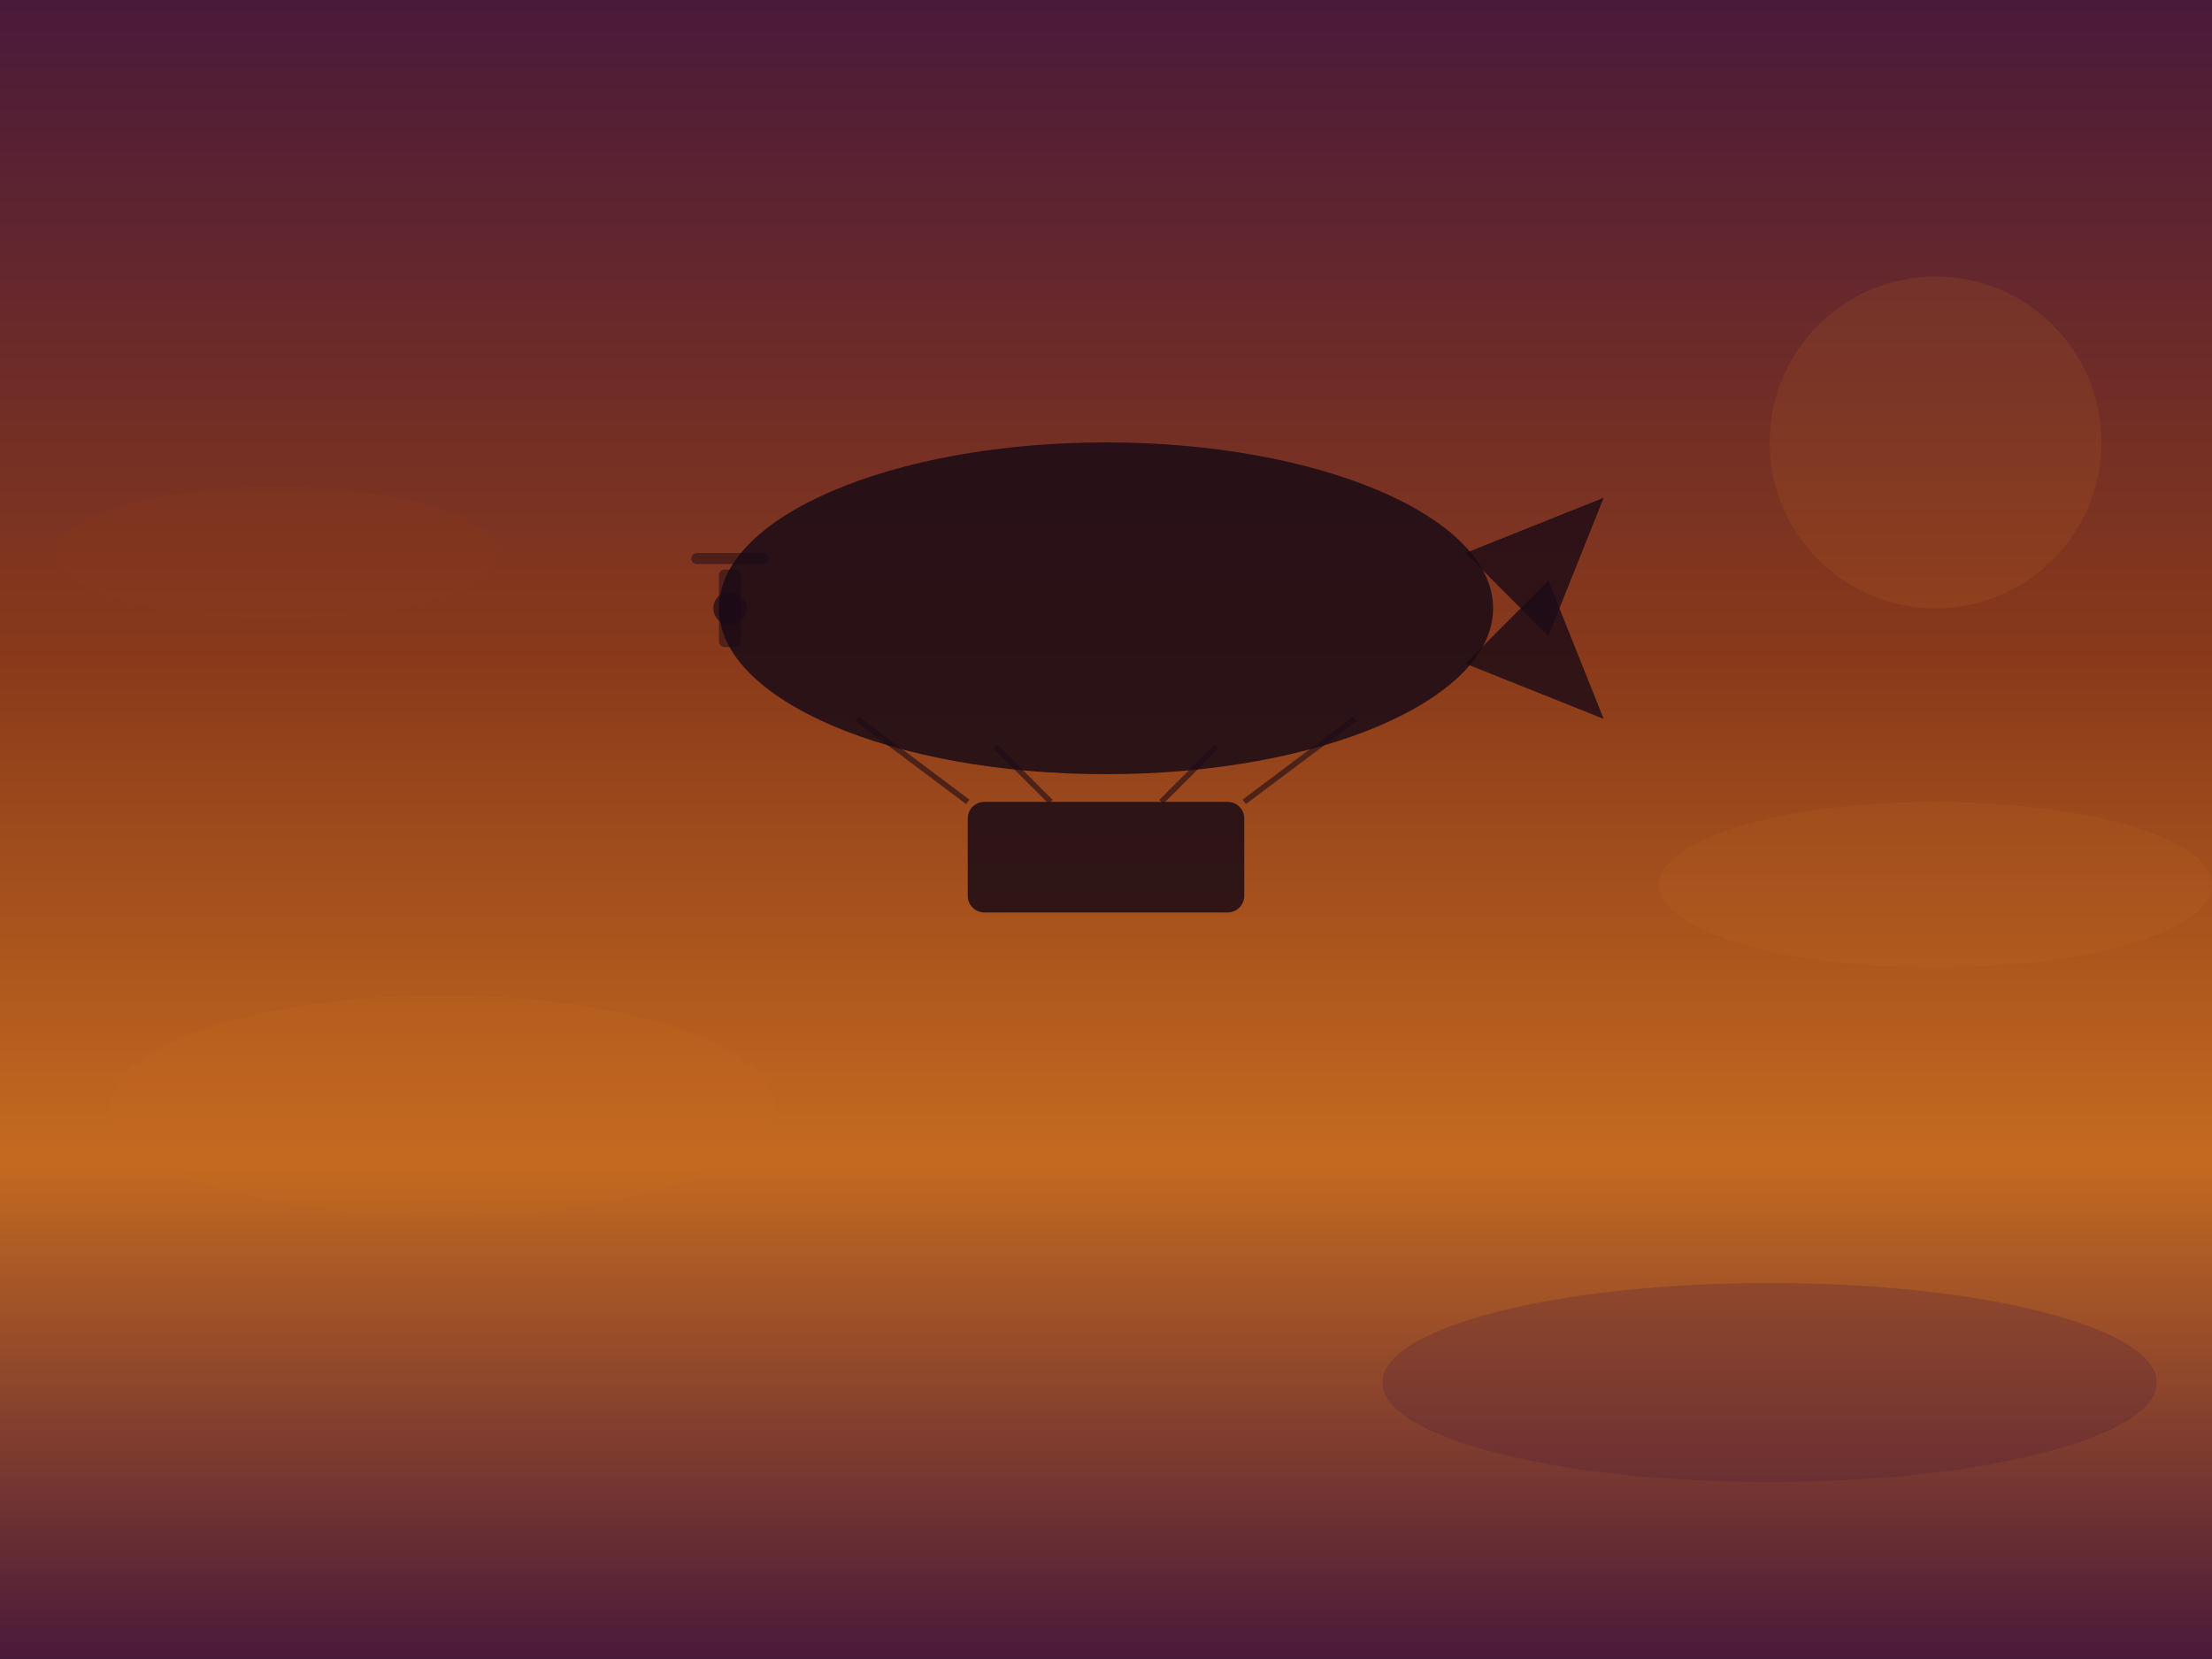
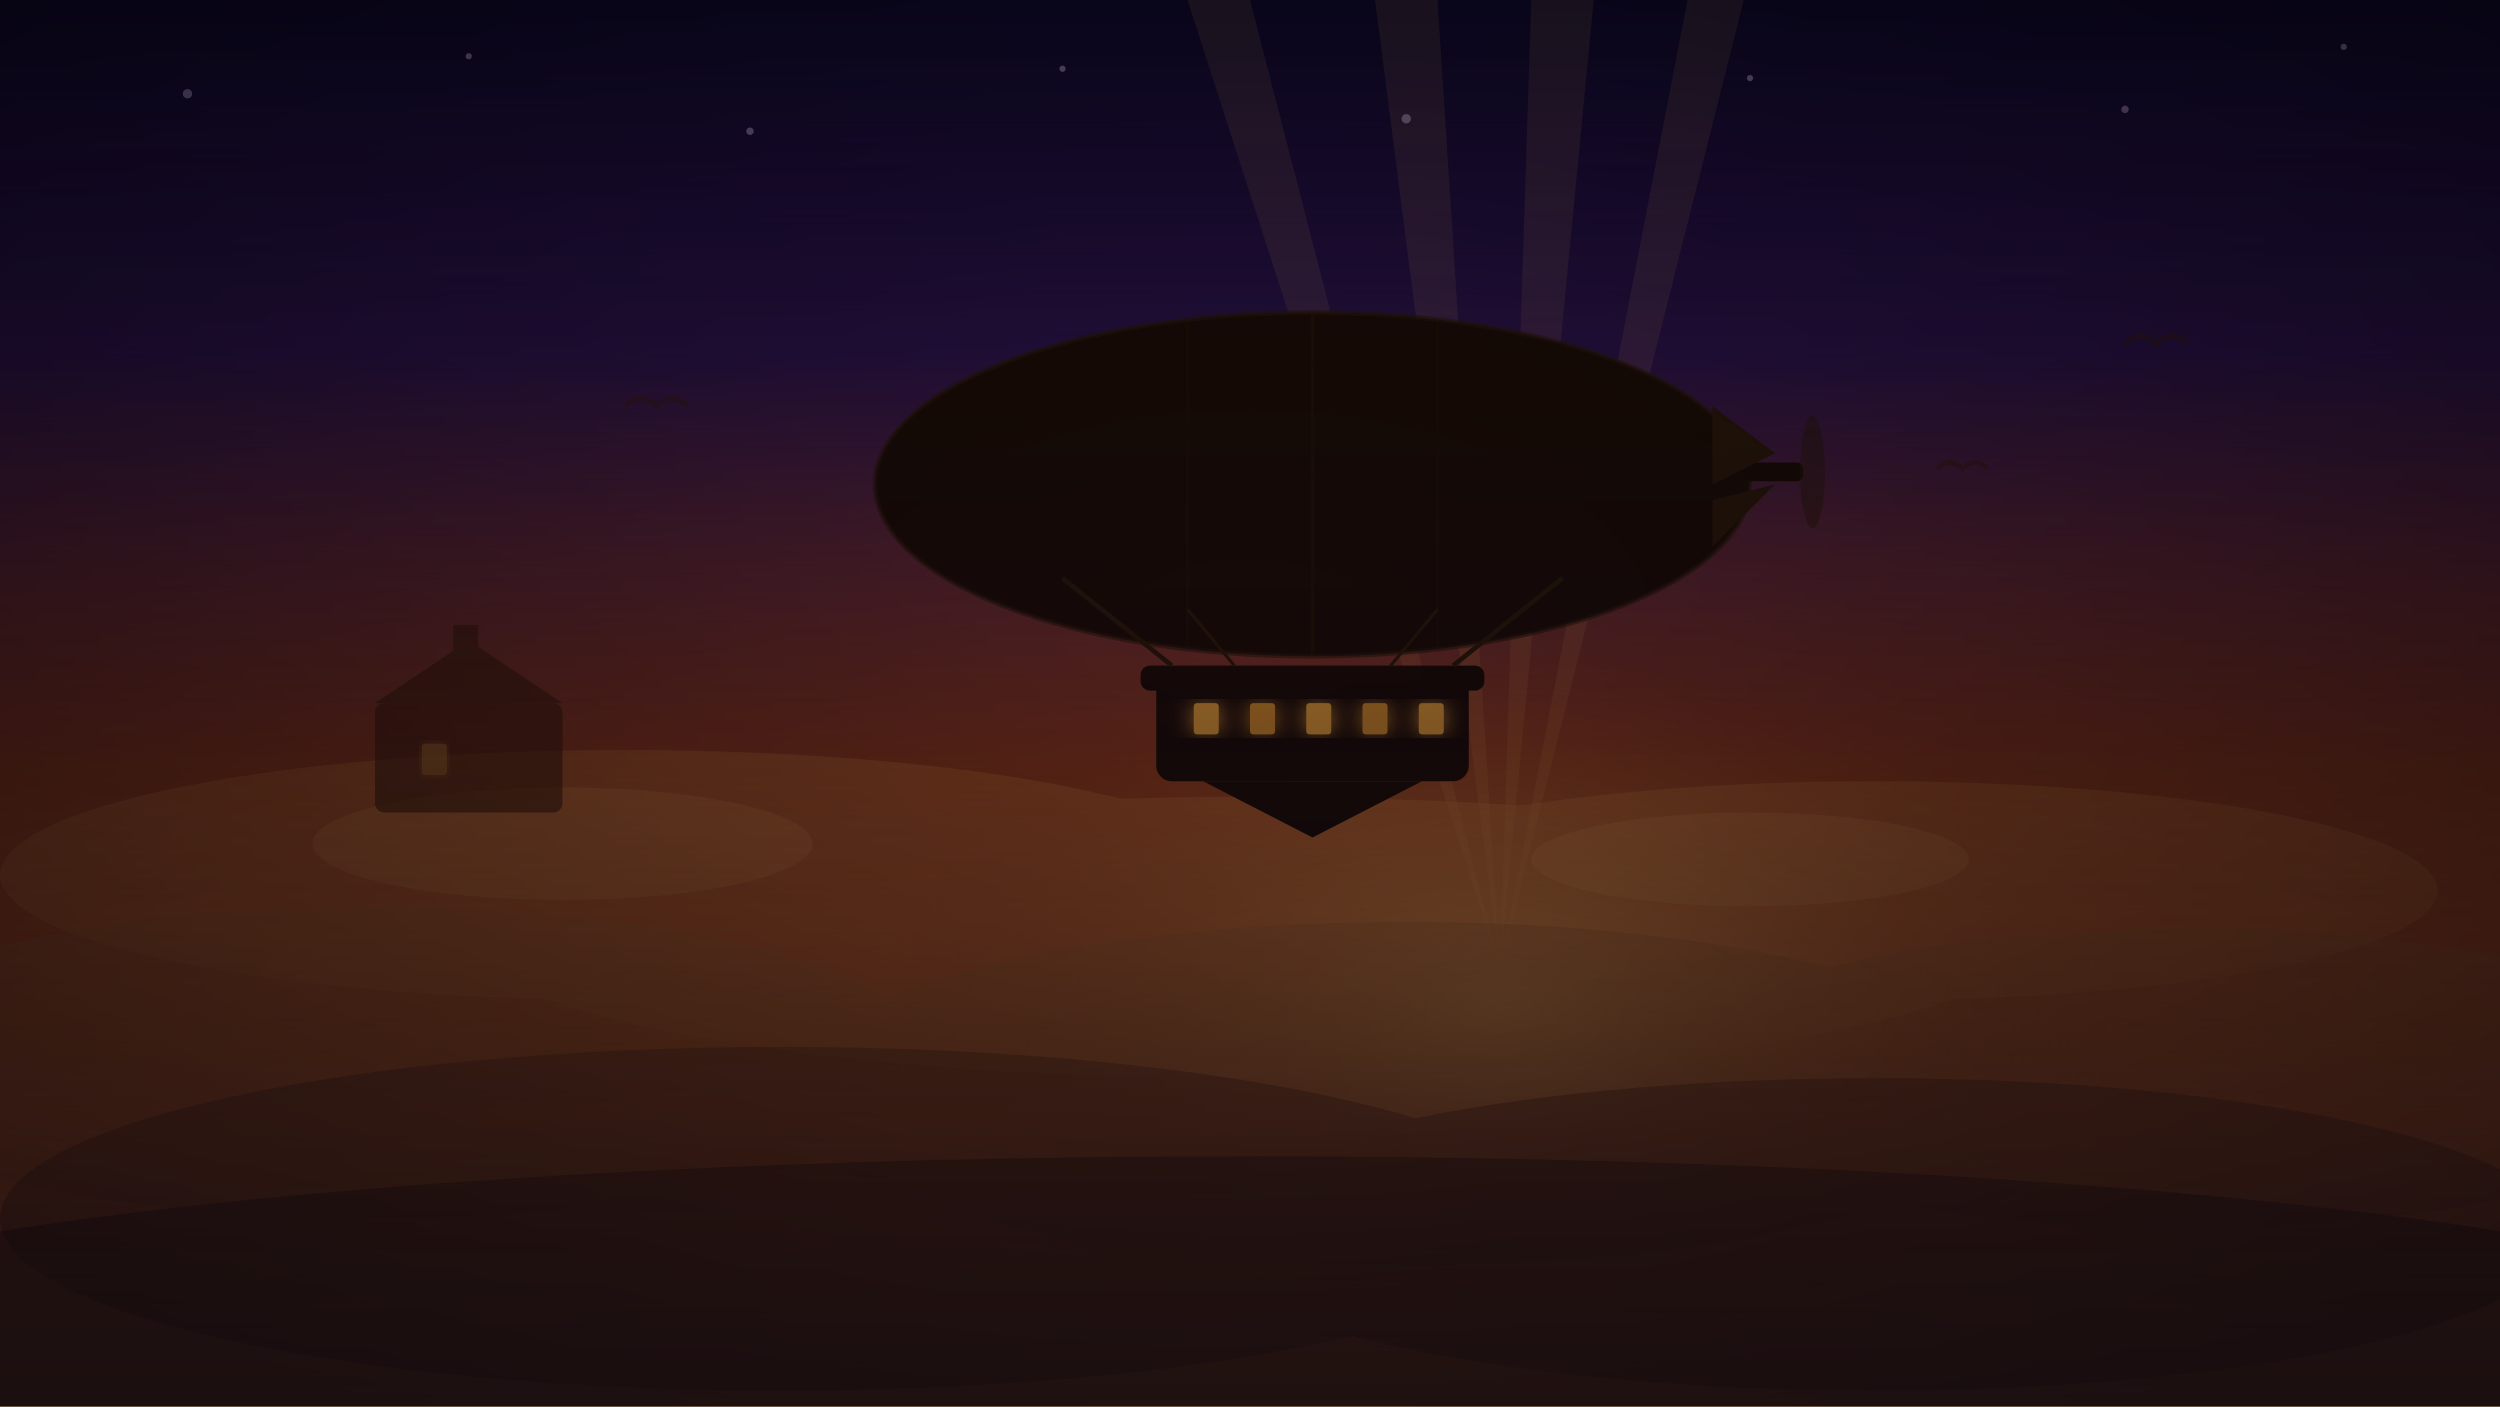
- <svg xmlns="http://www.w3.org/2000/svg" viewBox="0 0 400 300">
+ <svg xmlns="http://www.w3.org/2000/svg" width="800" height="450" viewBox="0 0 800 450">
  <defs>
-     <linearGradient id="bg" x1="0" y1="0" x2="0" y2="1">
-       <stop offset="0%" stop-color="#4a1a3a" />
-       <stop offset="40%" stop-color="#8a3a1a" />
-       <stop offset="70%" stop-color="#c46a20" />
-       <stop offset="100%" stop-color="#4a1a3a" />
+     <linearGradient id="sky" x1="0" y1="0" x2="0" y2="1">
+       <stop offset="0%" stop-color="#0e0828" />
+       <stop offset="25%" stop-color="#2a1248" />
+       <stop offset="55%" stop-color="#8a3818" />
+       <stop offset="80%" stop-color="#d06020" />
+       <stop offset="100%" stop-color="#e89030" />
    </linearGradient>
+     <radialGradient id="sun" cx="60%" cy="72%" r="25%">
+       <stop offset="0%" stop-color="#ffc060" stop-opacity="0.8" />
+       <stop offset="100%" stop-color="#8a3818" stop-opacity="0" />
+     </radialGradient>
+     <filter id="glow">
+       <feGaussianBlur stdDeviation="3.5" result="b" />
+       <feMerge>
+         <feMergeNode in="b" />
+         <feMergeNode in="SourceGraphic" />
+       </feMerge>
+     </filter>
+     <filter id="soft">
+       <feGaussianBlur stdDeviation="5" />
+     </filter>
  </defs>
-   <rect width="400" height="300" fill="url(#bg)" />
-   <ellipse cx="80" cy="200" rx="60" ry="20" fill="#c46a20" opacity="0.2" />
-   <ellipse cx="350" cy="160" rx="50" ry="15" fill="#c46a20" opacity="0.15" />
-   <ellipse cx="50" cy="100" rx="40" ry="12" fill="#8a3a1a" opacity="0.15" />
-   <ellipse cx="320" cy="250" rx="70" ry="18" fill="#4a1a3a" opacity="0.25" />
-   <ellipse cx="200" cy="110" rx="70" ry="30" fill="#1a0a15" opacity="0.85" />
-   <rect x="175" y="145" width="50" height="20" rx="3" fill="#1a0a15" opacity="0.85" />
-   <line x1="175" y1="145" x2="155" y2="130" stroke="#1a0a15" stroke-width="1" opacity="0.6" />
-   <line x1="225" y1="145" x2="245" y2="130" stroke="#1a0a15" stroke-width="1" opacity="0.6" />
-   <line x1="190" y1="145" x2="180" y2="135" stroke="#1a0a15" stroke-width="1" opacity="0.6" />
-   <line x1="210" y1="145" x2="220" y2="135" stroke="#1a0a15" stroke-width="1" opacity="0.6" />
-   <path d="M265 100 L290 90 L280 115 Z" fill="#1a0a15" opacity="0.8" />
-   <path d="M265 120 L290 130 L280 105 Z" fill="#1a0a15" opacity="0.8" />
-   <circle cx="132" cy="110" r="3" fill="#1a0a15" opacity="0.7" />
-   <rect x="125" y="100" width="14" height="2" rx="1" fill="#1a0a15" opacity="0.5" />
-   <rect x="130" y="103" width="4" height="14" rx="1" fill="#1a0a15" opacity="0.5" />
-   <circle cx="350" cy="80" r="30" fill="#c46a20" opacity="0.15" />
+   <rect width="800" height="450" fill="url(#sky)" />
+   <rect width="800" height="450" fill="url(#sun)" />
+   <g fill="#c0a8e0" opacity="0.5">
+     <circle cx="60" cy="30" r="1.5" />
+     <circle cx="150" cy="18" r="1" />
+     <circle cx="240" cy="42" r="1.2" />
+     <circle cx="340" cy="22" r="1" />
+     <circle cx="450" cy="38" r="1.5" />
+     <circle cx="560" cy="25" r="1" />
+     <circle cx="680" cy="35" r="1.2" />
+     <circle cx="750" cy="15" r="1" />
+   </g>
+   <g opacity="0.1" fill="#ffc060">
+     <polygon points="480,310 440,0 460,0" />
+     <polygon points="480,310 490,0 510,0" />
+     <polygon points="480,310 540,0 558,0" />
+     <polygon points="480,310 380,0 400,0" />
+   </g>
+   <g fill="#d08038" opacity="0.3">
+     <ellipse cx="200" cy="280" rx="200" ry="40" />
+     <ellipse cx="600" cy="285" rx="180" ry="35" />
+     <ellipse cx="400" cy="300" rx="250" ry="45" />
+   </g>
+   <g fill="#a06028" opacity="0.4">
+     <ellipse cx="120" cy="340" rx="180" ry="50" />
+     <ellipse cx="450" cy="350" rx="200" ry="55" />
+     <ellipse cx="700" cy="345" rx="170" ry="48" />
+   </g>
+   <g fill="#6a3818" opacity="0.5">
+     <ellipse cx="250" cy="390" rx="250" ry="55" />
+     <ellipse cx="600" cy="395" rx="220" ry="50" />
+   </g>
+   <g fill="#e8a050" opacity="0.2">
+     <ellipse cx="180" cy="270" rx="80" ry="18" />
+     <ellipse cx="560" cy="275" rx="70" ry="15" />
+   </g>
+   <g fill="#3a1a08" opacity="0.6">
+     <rect x="120" y="225" width="60" height="35" rx="3" />
+     <polygon points="120,225 150,205 180,225" />
+     <rect x="145" y="200" width="8" height="12" />
+   </g>
+   <rect x="135" y="238" width="8" height="10" fill="#c08030" opacity="0.5" rx="1" filter="url(#glow)" />
+   <g fill="#1a0c04">
+     <ellipse cx="420" cy="155" rx="140" ry="55" />
+     <ellipse cx="420" cy="155" rx="140" ry="55" fill="none" stroke="#2a1808" stroke-width="1.5" opacity="0.6" />
+     <line x1="420" y1="100" x2="420" y2="210" stroke="#2a1808" stroke-width="1" opacity="0.4" />
+     <line x1="380" y1="102" x2="380" y2="208" stroke="#2a1808" stroke-width="0.8" opacity="0.3" />
+     <line x1="460" y1="102" x2="460" y2="208" stroke="#2a1808" stroke-width="0.8" opacity="0.3" />
+     <rect x="370" y="215" width="100" height="35" rx="5" />
+     <rect x="365" y="213" width="110" height="8" rx="3" />
+     <line x1="375" y1="213" x2="340" y2="185" stroke="#2a1808" stroke-width="1.5" />
+     <line x1="465" y1="213" x2="500" y2="185" stroke="#2a1808" stroke-width="1.5" />
+     <line x1="395" y1="213" x2="380" y2="195" stroke="#2a1808" stroke-width="1" />
+     <line x1="445" y1="213" x2="460" y2="195" stroke="#2a1808" stroke-width="1" />
+     <rect x="555" y="148" width="22" height="6" rx="2" />
+     <ellipse cx="580" cy="151" rx="4" ry="18" fill="#2a1808" opacity="0.5" />
+     <polygon points="548,130 568,145 548,155" fill="#2a1808" />
+     <polygon points="548,160 568,155 548,175" fill="#2a1808" />
+     <polygon points="385,250 420,268 455,250" fill="#1a0c04" />
+   </g>
+   <g filter="url(#glow)">
+     <rect x="382" y="225" width="8" height="10" fill="#d09030" rx="1" />
+     <rect x="400" y="225" width="8" height="10" fill="#c08028" rx="1" />
+     <rect x="418" y="225" width="8" height="10" fill="#d09030" rx="1" />
+     <rect x="436" y="225" width="8" height="10" fill="#c08028" rx="1" />
+     <rect x="454" y="225" width="8" height="10" fill="#d09030" rx="1" />
+   </g>
+   <g stroke="#3a1808" stroke-width="1.5" fill="none" opacity="0.5">
+     <path d="M200,130 Q205,125 210,130 Q215,125 220,130" />
+     <path d="M680,110 Q685,105 690,110 Q695,105 700,110" />
+     <path d="M620,150 Q624,146 628,150 Q632,146 636,150" />
+   </g>
+   <g fill="#4a2810" opacity="0.6">
+     <ellipse cx="400" cy="430" rx="500" ry="60" />
+   </g>
+   <radialGradient id="vig" cx="50%" cy="45%" r="65%">
+     <stop offset="0%" stop-color="#000" stop-opacity="0" />
+     <stop offset="100%" stop-color="#000" stop-opacity="0.5" />
+   </radialGradient>
+   <rect width="800" height="450" fill="url(#vig)" />
+   <linearGradient id="fade" x1="0" y1="0" x2="0" y2="1">
+     <stop offset="0%" stop-color="#0a0410" stop-opacity="0" />
+     <stop offset="100%" stop-color="#0a0410" stop-opacity="0.7" />
+   </linearGradient>
+   <rect width="800" height="450" fill="url(#fade)" />
</svg>
